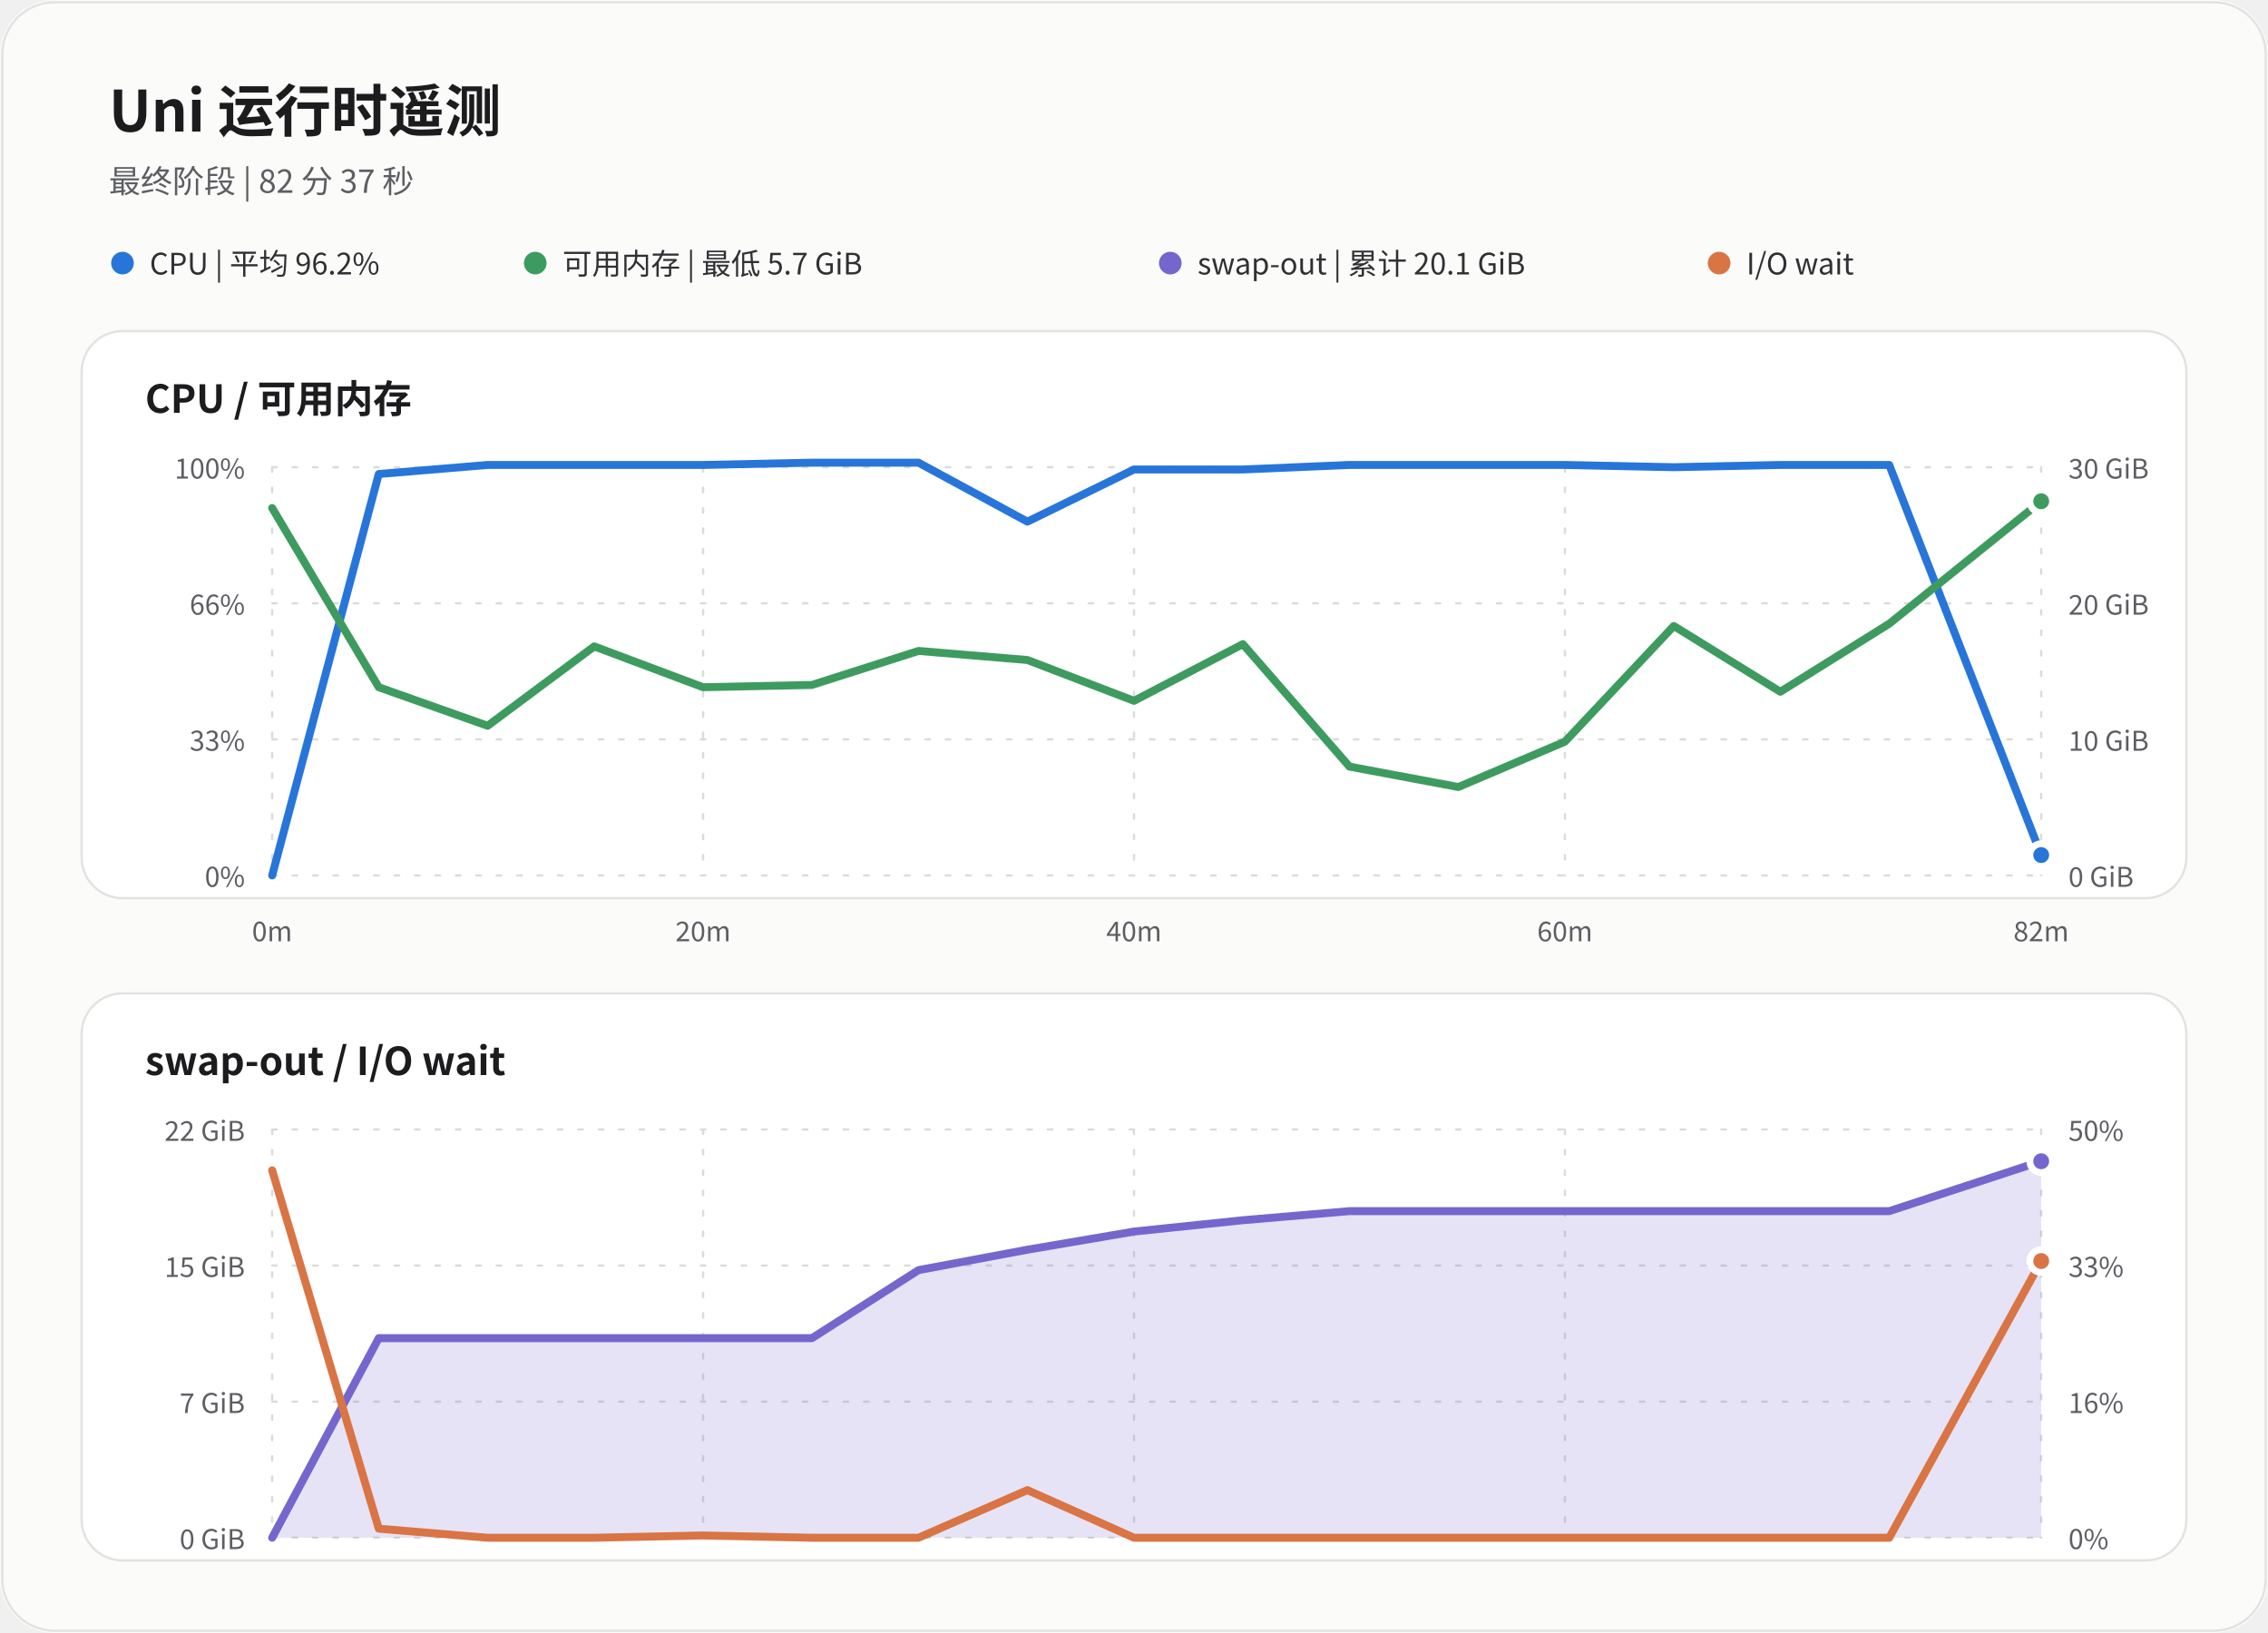
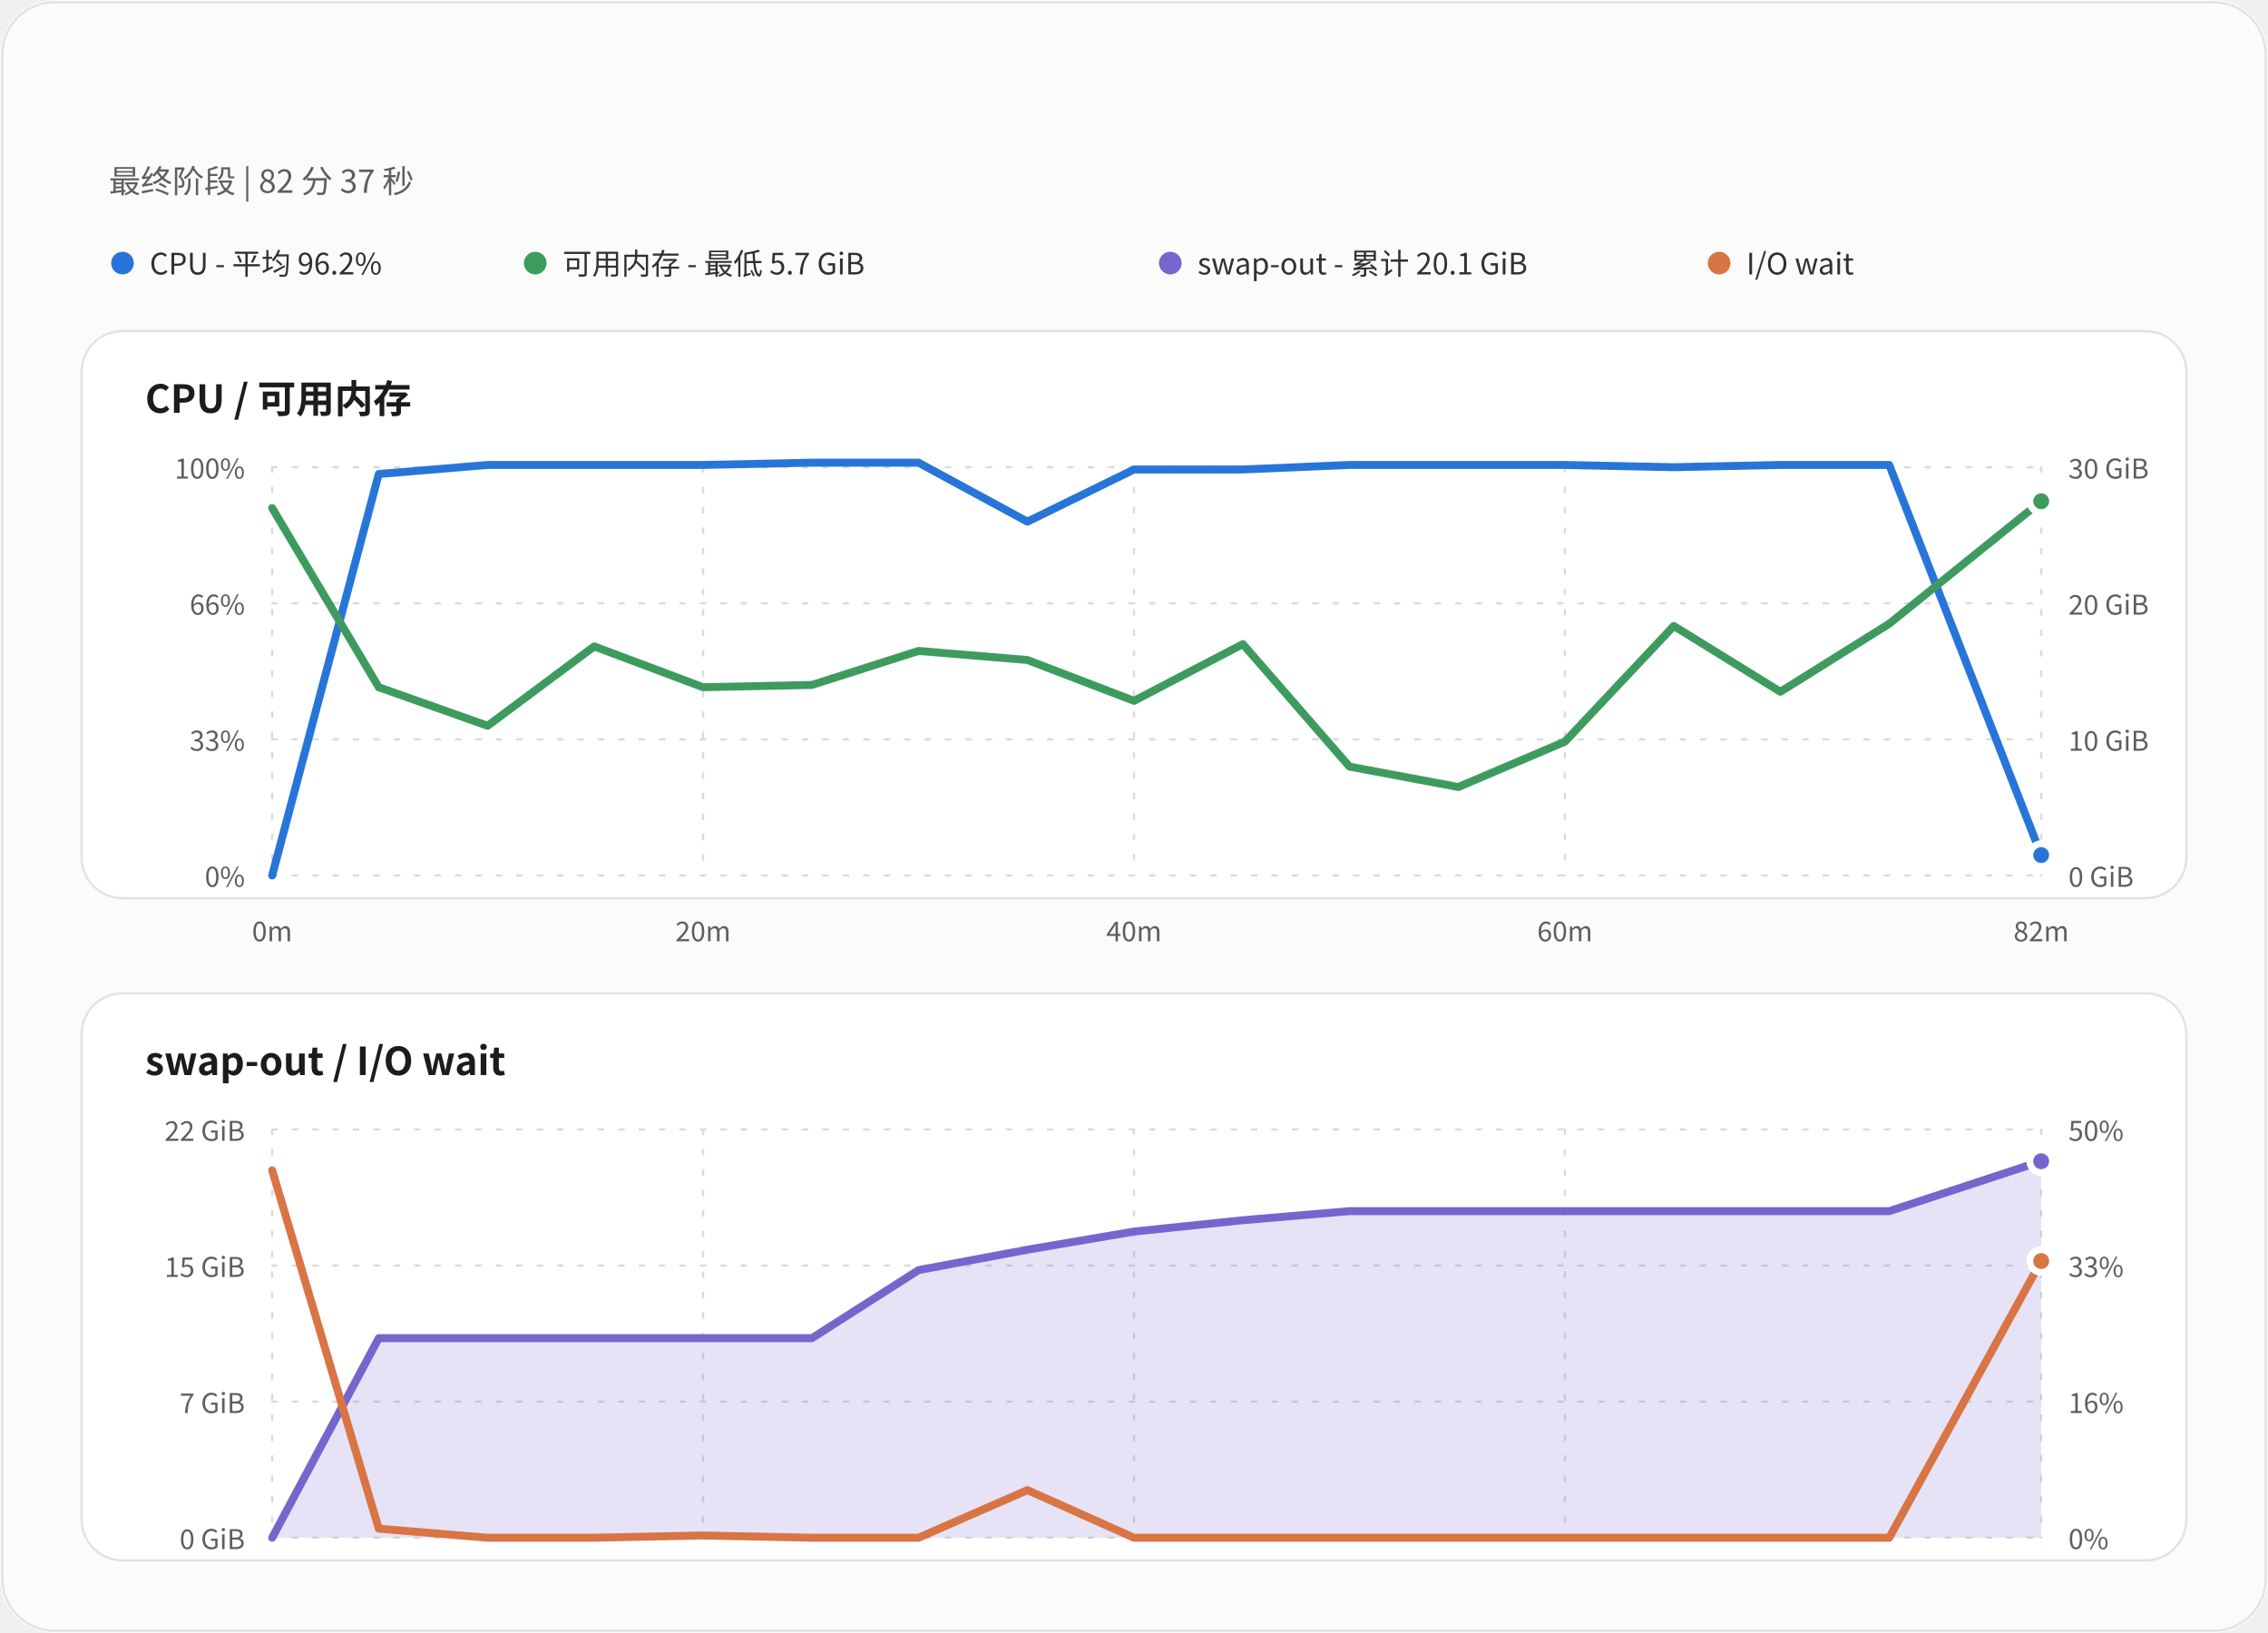
<svg xmlns="http://www.w3.org/2000/svg" width="1000" height="720" viewBox="0 0 1000 720" role="img" aria-labelledby="title desc">
  <rect width="1000" height="720" rx="24" fill="#fbfbfa" />
  <rect x="1" y="1" width="998" height="718" rx="23" fill="none" stroke="#e2e3e0" />
  <g font-family="Outfit,Noto Sans CJK SC,PingFang SC,Microsoft YaHei,Yu Gothic,sans-serif">
-     <text x="48" y="58" fill="#1c1c1e" font-size="25" font-weight="700">Uni 运行时遥测</text>
    <text x="48" y="85" fill="#5d5e63" font-size="14">最终阶段 | 82 分 37 秒</text>
    <g font-size="13" fill="#303034">
      <circle cx="54" cy="116" r="5" fill="#2875d9" />
-       <text x="66" y="121">CPU | 平均 96.2%</text>
+       <text x="66" y="121">CPU - 平均 96.2%</text>
      <circle cx="236" cy="116" r="5" fill="#3e9b5f" />
-       <text x="248" y="121">可用内存 | 最低 5.7 GiB</text>
+       <text x="248" y="121">可用内存 - 最低 5.7 GiB</text>
      <circle cx="516" cy="116" r="5" fill="#7566ce" />
-       <text x="528" y="121">swap-out | 累计 20.1 GiB</text>
+       <text x="528" y="121">swap-out - 累计 20.1 GiB</text>
      <circle cx="758" cy="116" r="5" fill="#d97445" />
      <text x="770" y="121">I/O wait</text>
    </g>
    <rect x="36" y="146" width="928" height="250" rx="18" fill="#fff" stroke="#e2e3e0" />
    <text x="64" y="182" fill="#1c1c1e" font-size="17" font-weight="700">CPU / 可用内存</text>
    <g stroke="#d9ddd7" stroke-dasharray="2 7" stroke-linecap="round">
      <path d="M120 206H900M120 266H900M120 326H900M120 386H900M120 206V386M310 206V386M500 206V386M690 206V386M900 206V386" />
    </g>
    <g fill="#5d5e63" font-size="12">
      <text x="108" y="211" text-anchor="end">100%</text>
      <text x="108" y="271" text-anchor="end">66%</text>
      <text x="108" y="331" text-anchor="end">33%</text>
      <text x="108" y="391" text-anchor="end">0%</text>
      <text x="912" y="211">30 GiB</text>
      <text x="912" y="271">20 GiB</text>
      <text x="912" y="331">10 GiB</text>
      <text x="912" y="391">0 GiB</text>
    </g>
    <polyline points="120,386 167,209 215,205 262,205 310,205 358,204 405,204 453,230 500,207 548,207 595,205 643,205 690,205 738,206 785,205 833,205 900,377" fill="none" stroke="#2875d9" stroke-width="3.5" stroke-linecap="round" stroke-linejoin="round" />
    <polyline points="120,224 167,303 215,320 262,285 310,303 358,302 405,287 453,291 500,309 548,284 595,338 643,347 690,327 738,276 785,305 833,275 900,221" fill="none" stroke="#3e9b5f" stroke-width="3.5" stroke-linecap="round" stroke-linejoin="round" />
    <circle cx="900" cy="377" r="5" fill="#2875d9" stroke="#fff" stroke-width="3" />
    <circle cx="900" cy="221" r="5" fill="#3e9b5f" stroke="#fff" stroke-width="3" />
    <g fill="#5d5e63" font-size="12" text-anchor="middle">
      <text x="120" y="415">0m</text>
      <text x="310" y="415">20m</text>
      <text x="500" y="415">40m</text>
      <text x="690" y="415">60m</text>
      <text x="900" y="415">82m</text>
    </g>
    <rect x="36" y="438" width="928" height="250" rx="18" fill="#fff" stroke="#e2e3e0" />
    <text x="64" y="474" fill="#1c1c1e" font-size="17" font-weight="700">swap-out / I/O wait</text>
    <g stroke="#d9ddd7" stroke-dasharray="2 7" stroke-linecap="round">
      <path d="M120 498H900M120 558H900M120 618H900M120 678H900M120 498V678M310 498V678M500 498V678M690 498V678M900 498V678" />
    </g>
    <g fill="#5d5e63" font-size="12">
      <text x="108" y="503" text-anchor="end">22 GiB</text>
      <text x="108" y="563" text-anchor="end">15 GiB</text>
      <text x="108" y="623" text-anchor="end">7 GiB</text>
      <text x="108" y="683" text-anchor="end">0 GiB</text>
      <text x="912" y="503">50%</text>
      <text x="912" y="563">33%</text>
      <text x="912" y="623">16%</text>
      <text x="912" y="683">0%</text>
    </g>
    <path d="M120 678L167 590L215 590L262 590L310 590L358 590L405 560L453 551L500 543L548 538L595 534L643 534L690 534L738 534L785 534L833 534L900 512L900 678Z" fill="#7566ce" fill-opacity=".18" />
    <polyline points="120,678 167,590 215,590 262,590 310,590 358,590 405,560 453,551 500,543 548,538 595,534 643,534 690,534 738,534 785,534 833,534 900,512" fill="none" stroke="#7566ce" stroke-width="3.5" stroke-linecap="round" stroke-linejoin="round" />
    <polyline points="120,516 167,674 215,678 262,678 310,677 358,678 405,678 453,657 500,678 548,678 595,678 643,678 690,678 738,678 785,678 833,678 900,556" fill="none" stroke="#d97445" stroke-width="3.5" stroke-linecap="round" stroke-linejoin="round" />
    <circle cx="900" cy="512" r="5" fill="#7566ce" stroke="#fff" stroke-width="3" />
    <circle cx="900" cy="556" r="5" fill="#d97445" stroke="#fff" stroke-width="3" />
  </g>
</svg>
